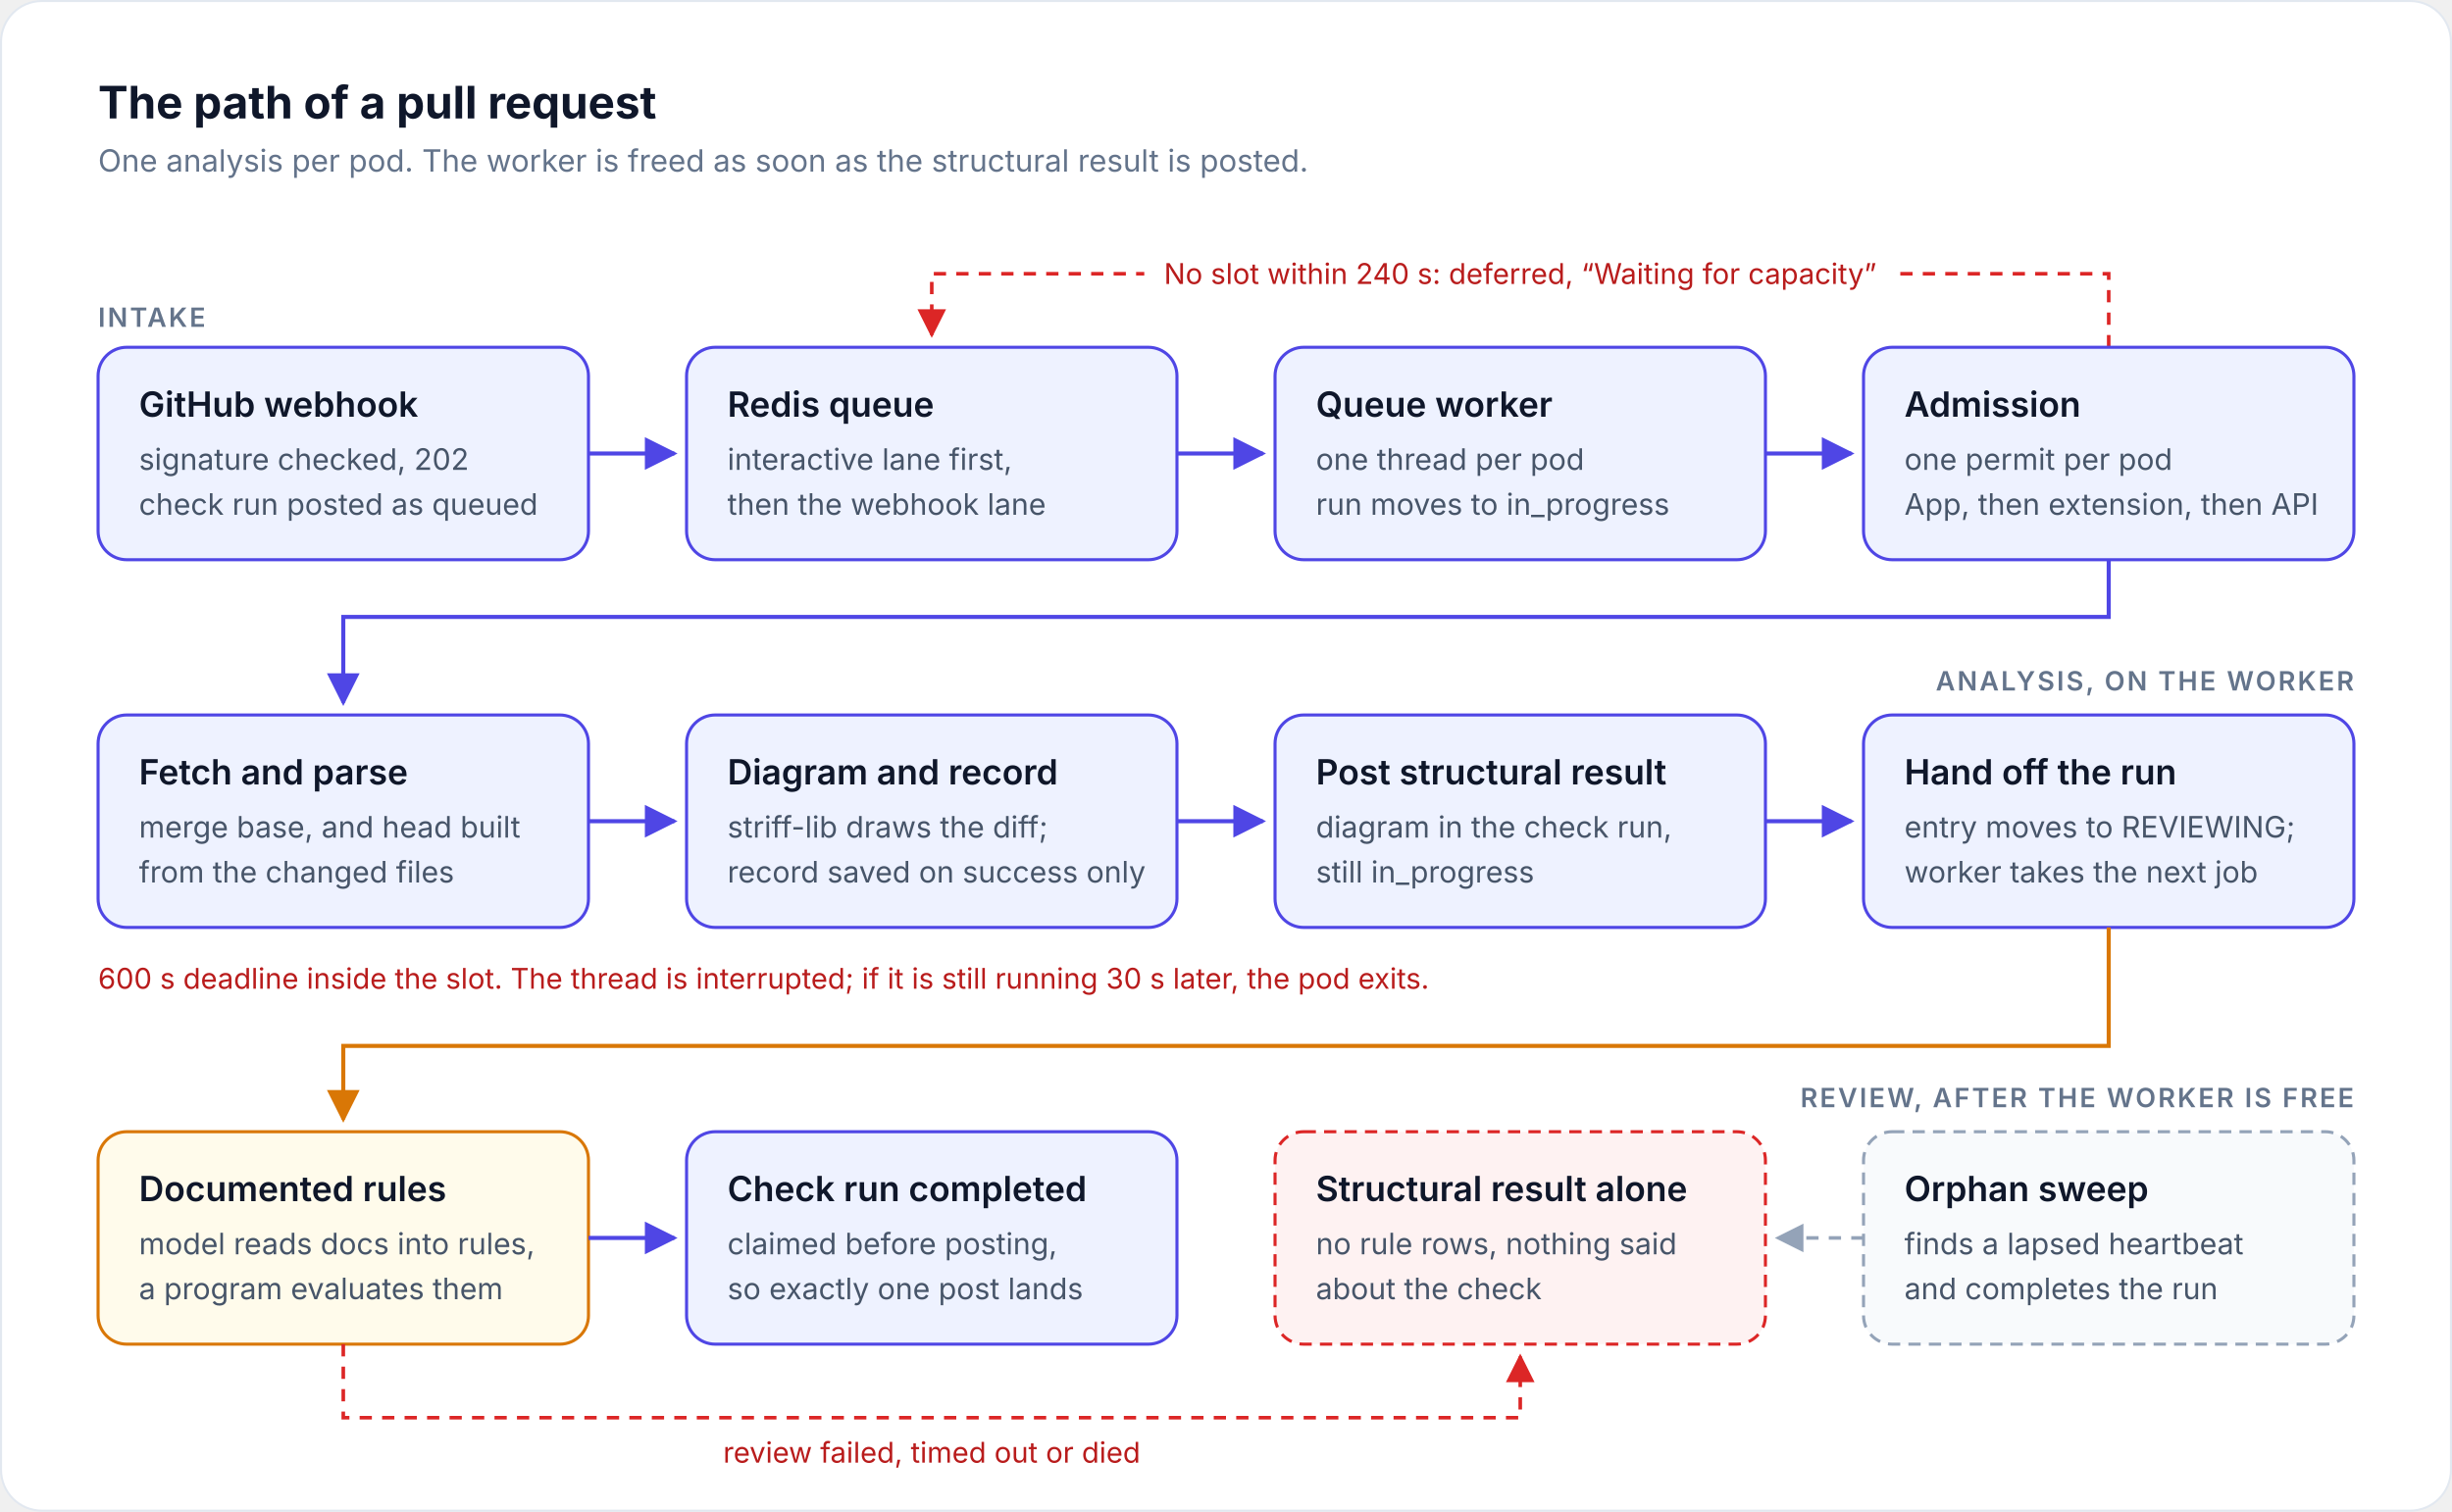
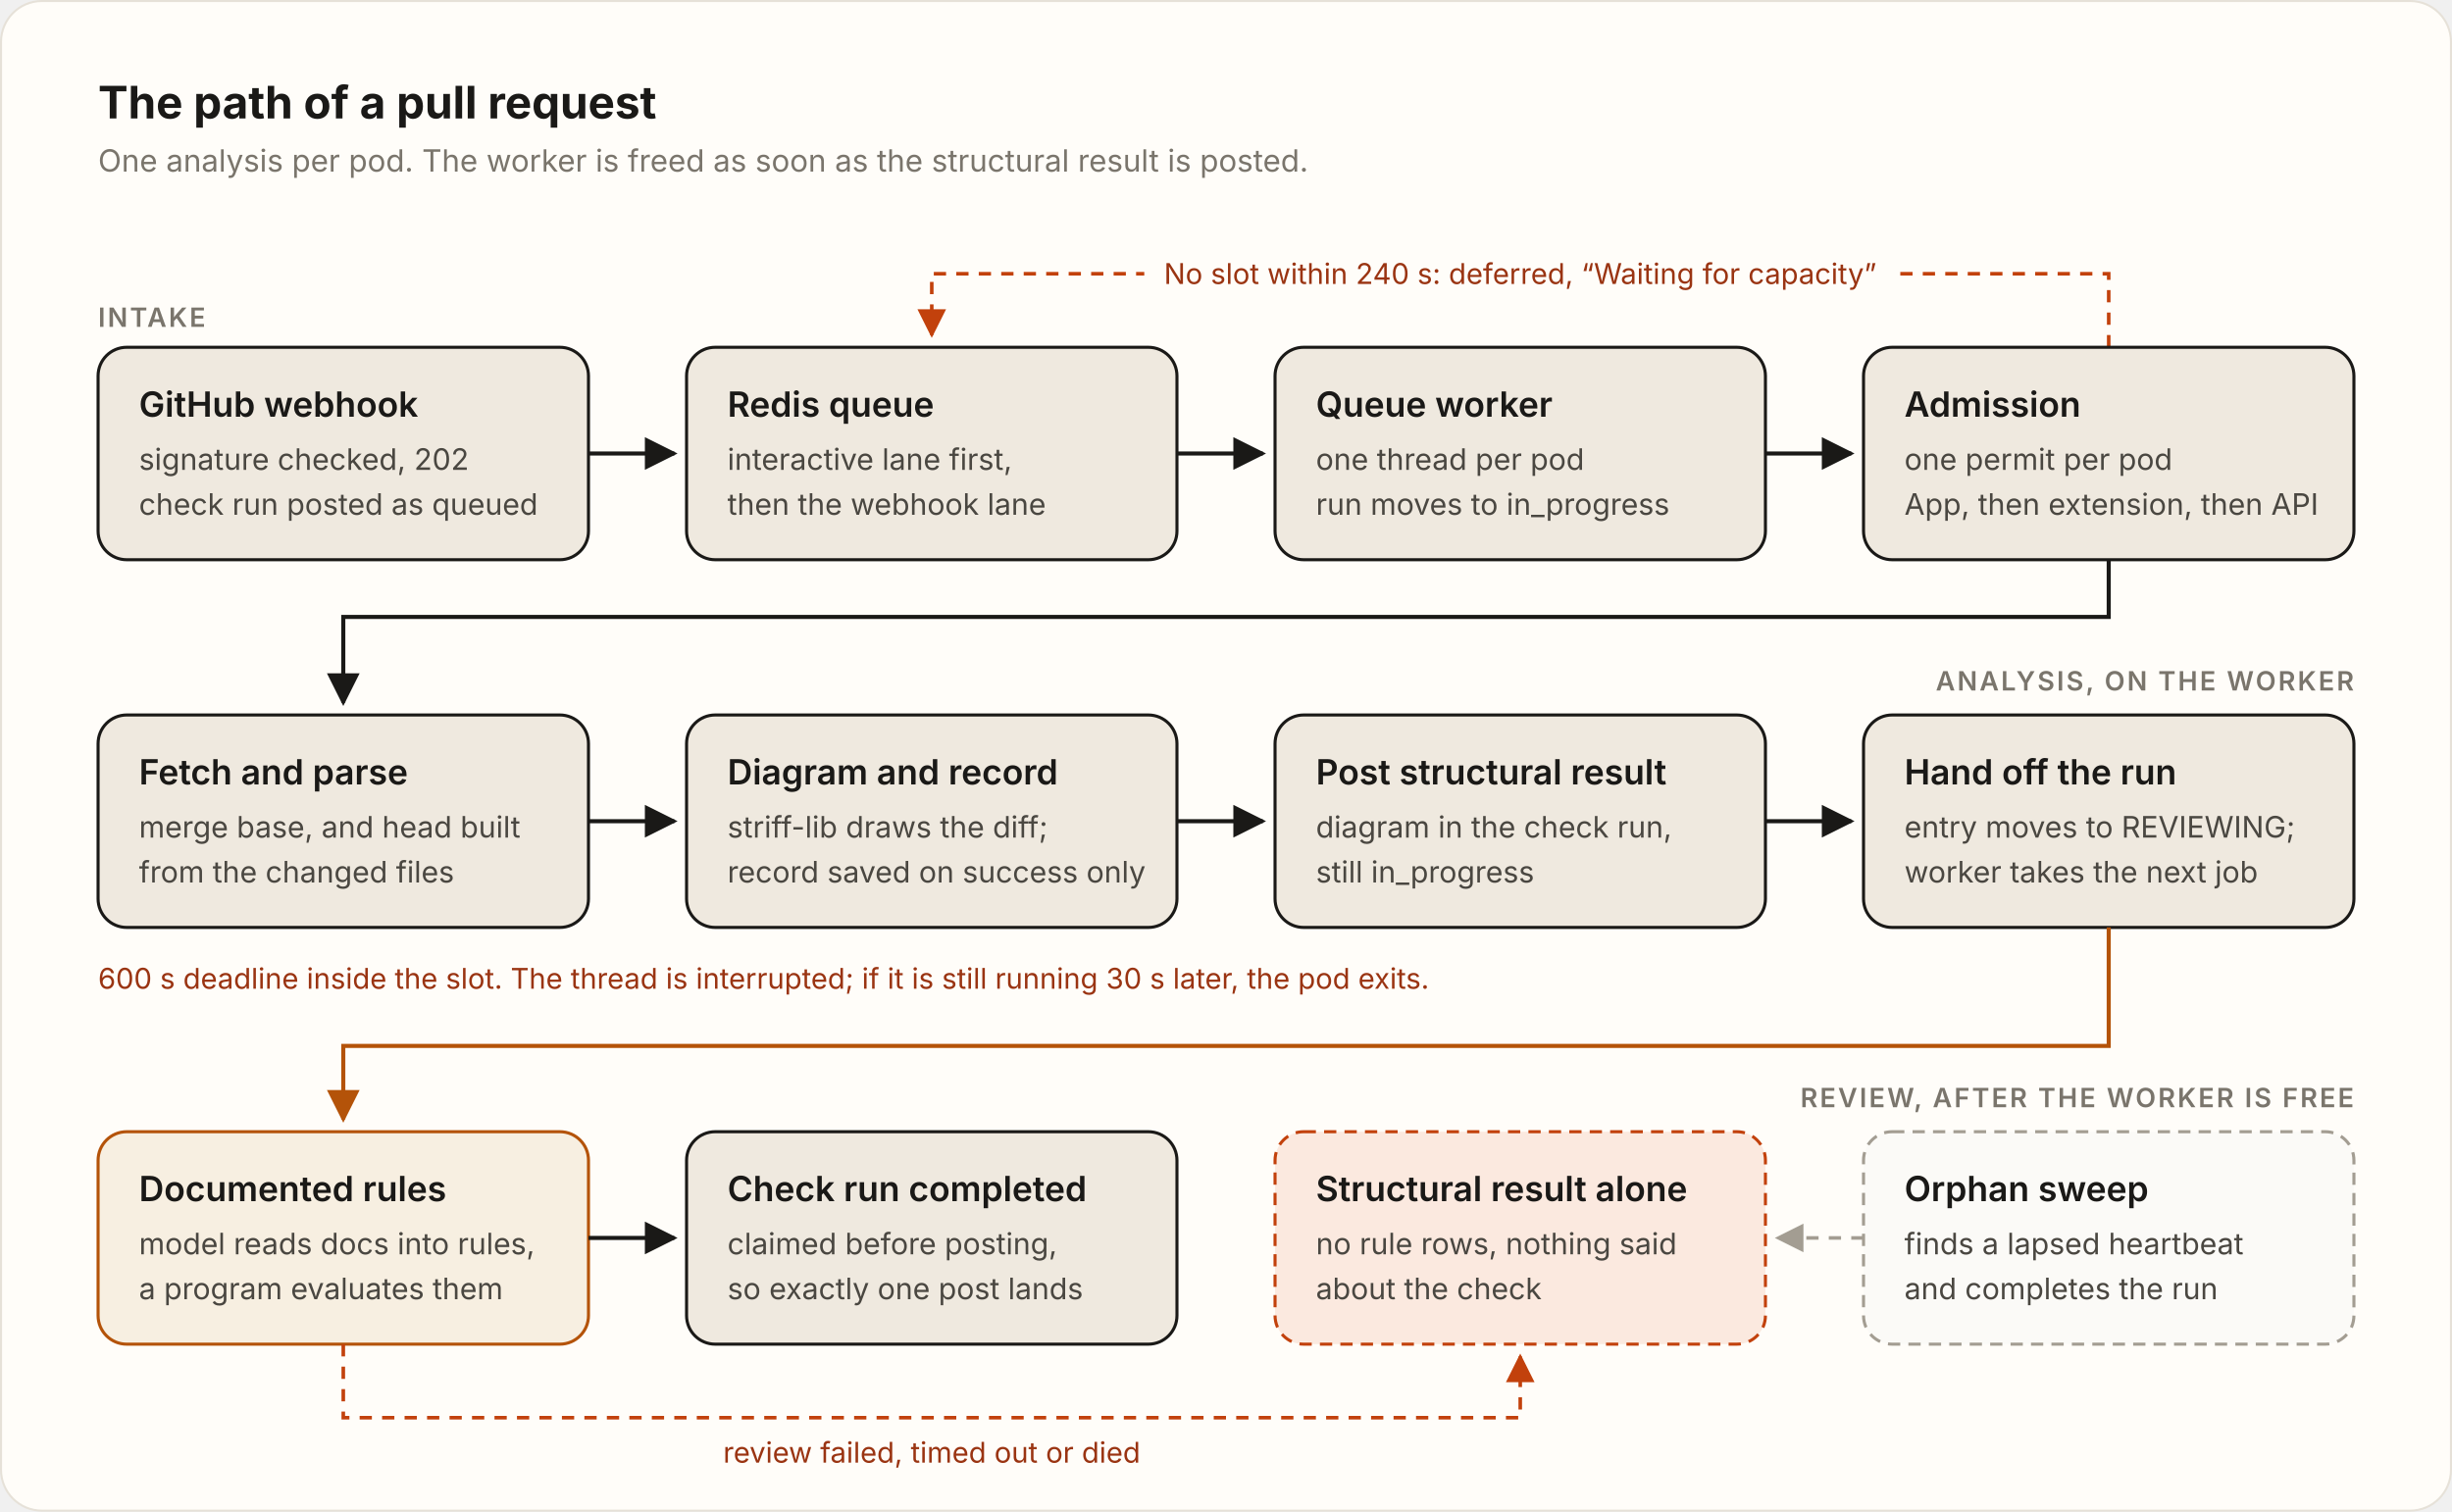
<svg xmlns="http://www.w3.org/2000/svg" viewBox="0 0 1200 740" width="1200" height="740" role="img" aria-labelledby="t d">
  <defs>
    <marker id="ai" viewBox="0 0 10 10" refX="9" refY="5" markerWidth="8" markerHeight="8" orient="auto-start-reverse">
-       <path d="M0,0 L10,5 L0,10 z" fill="#4f46e5" />
+       <path d="M0,0 L10,5 L0,10 z" fill="#1a1917" />
    </marker>
    <marker id="ar" viewBox="0 0 10 10" refX="9" refY="5" markerWidth="8" markerHeight="8" orient="auto-start-reverse">
-       <path d="M0,0 L10,5 L0,10 z" fill="#dc2626" />
+       <path d="M0,0 L10,5 L0,10 z" fill="#c2410c" />
    </marker>
    <marker id="aa" viewBox="0 0 10 10" refX="9" refY="5" markerWidth="8" markerHeight="8" orient="auto-start-reverse">
-       <path d="M0,0 L10,5 L0,10 z" fill="#d97706" />
+       <path d="M0,0 L10,5 L0,10 z" fill="#b45309" />
    </marker>
    <marker id="ag" viewBox="0 0 10 10" refX="9" refY="5" markerWidth="8" markerHeight="8" orient="auto-start-reverse">
-       <path d="M0,0 L10,5 L0,10 z" fill="#94a3b8" />
+       <path d="M0,0 L10,5 L0,10 z" fill="#a39d92" />
    </marker>
    <style>
-       text{font-family:Inter,system-ui,-apple-system,"Segoe UI",Roboto,sans-serif;fill:#0f172a}
+       text{font-family:Inter,system-ui,-apple-system,"Segoe UI",Roboto,sans-serif;fill:#1a1917}
      .h{font-size:22px;font-weight:700}
-       .s{font-size:15px;fill:#64748b}
-       .lane{font-size:13px;font-weight:600;letter-spacing:.08em;fill:#64748b}
+       .s{font-size:15px;fill:#7a756c}
+       .lane{font-size:13px;font-weight:600;letter-spacing:.08em;fill:#7a756c}
      .nt{font-size:17px;font-weight:600}
-       .ns{font-size:14.5px;fill:#475569}
-       .rt{font-size:14px;fill:#b91c1c}
-       .n{fill:#eef2ff;stroke:#4f46e5;stroke-width:1.5}
-       .m{fill:#fffbeb;stroke:#d97706;stroke-width:1.5}
-       .r{fill:#fef2f2;stroke:#dc2626;stroke-width:1.5;stroke-dasharray:6 4}
-       .g{fill:#f8fafc;stroke:#94a3b8;stroke-width:1.5;stroke-dasharray:6 4}
-       .li{fill:none;stroke:#4f46e5;stroke-width:2}
-       .lr{fill:none;stroke:#dc2626;stroke-width:1.75;stroke-dasharray:6 5}
-       .la{fill:none;stroke:#d97706;stroke-width:2}
-       .lg{fill:none;stroke:#94a3b8;stroke-width:1.75;stroke-dasharray:6 5}
+       .ns{font-size:14.5px;fill:#4a4741}
+       .rt{font-size:14px;fill:#9a3412}
+       .n{fill:#efe9df;stroke:#1a1917;stroke-width:1.5}
+       .m{fill:#f7efe1;stroke:#b45309;stroke-width:1.5}
+       .r{fill:#fbe9df;stroke:#c2410c;stroke-width:1.5;stroke-dasharray:6 4}
+       .g{fill:#fbfaf7;stroke:#a39d92;stroke-width:1.5;stroke-dasharray:6 4}
+       .li{fill:none;stroke:#1a1917;stroke-width:2}
+       .lr{fill:none;stroke:#c2410c;stroke-width:1.75;stroke-dasharray:6 5}
+       .la{fill:none;stroke:#b45309;stroke-width:2}
+       .lg{fill:none;stroke:#a39d92;stroke-width:1.75;stroke-dasharray:6 5}
    </style>
  </defs>
-   <rect x="0.5" y="0.5" width="1199" height="739" rx="20" fill="#ffffff" stroke="#e2e8f0" />
+   <rect x="0.5" y="0.5" width="1199" height="739" rx="20" fill="#fffdf9" stroke="#e6e1d8" />
  <text x="48" y="58" class="h">The path of a pull request</text>
  <text x="48" y="84" class="s">One analysis per pod. The worker is freed as soon as the structural result is posted.</text>
  <path class="lr" d="M1032,170 V134 H456 V164" marker-end="url(#ar)" />
-   <rect x="560" y="122" width="368" height="24" fill="#ffffff" />
+   <rect x="560" y="122" width="368" height="24" fill="#fffdf9" />
  <text x="744" y="139" class="rt" text-anchor="middle">No slot within 240 s: deferred, “Waiting for capacity”</text>
  <text x="48" y="160" class="lane">INTAKE</text>
  <rect class="n" x="48" y="170" width="240" height="104" rx="14" />
  <text x="68" y="204" class="nt">GitHub webhook</text>
  <text x="68" y="230" class="ns">signature checked, 202</text>
  <text x="68" y="252" class="ns">check run posted as queued</text>
  <rect class="n" x="336" y="170" width="240" height="104" rx="14" />
  <text x="356" y="204" class="nt">Redis queue</text>
  <text x="356" y="230" class="ns">interactive lane first,</text>
  <text x="356" y="252" class="ns">then the webhook lane</text>
  <rect class="n" x="624" y="170" width="240" height="104" rx="14" />
  <text x="644" y="204" class="nt">Queue worker</text>
  <text x="644" y="230" class="ns">one thread per pod</text>
  <text x="644" y="252" class="ns">run moves to in_progress</text>
  <rect class="n" x="912" y="170" width="240" height="104" rx="14" />
  <text x="932" y="204" class="nt">Admission</text>
  <text x="932" y="230" class="ns">one permit per pod</text>
  <text x="932" y="252" class="ns">App, then extension, then API</text>
  <path class="li" d="M288,222 H330" marker-end="url(#ai)" />
  <path class="li" d="M576,222 H618" marker-end="url(#ai)" />
  <path class="li" d="M864,222 H906" marker-end="url(#ai)" />
  <path class="li" d="M1032,274 V302 H168 V344" marker-end="url(#ai)" />
  <text x="1152" y="338" class="lane" text-anchor="end">ANALYSIS, ON THE WORKER</text>
  <rect class="n" x="48" y="350" width="240" height="104" rx="14" />
  <text x="68" y="384" class="nt">Fetch and parse</text>
  <text x="68" y="410" class="ns">merge base, and head built</text>
  <text x="68" y="432" class="ns">from the changed files</text>
  <rect class="n" x="336" y="350" width="240" height="104" rx="14" />
  <text x="356" y="384" class="nt">Diagram and record</text>
  <text x="356" y="410" class="ns">striff-lib draws the diff;</text>
  <text x="356" y="432" class="ns">record saved on success only</text>
  <rect class="n" x="624" y="350" width="240" height="104" rx="14" />
  <text x="644" y="384" class="nt">Post structural result</text>
  <text x="644" y="410" class="ns">diagram in the check run,</text>
  <text x="644" y="432" class="ns">still in_progress</text>
  <rect class="n" x="912" y="350" width="240" height="104" rx="14" />
  <text x="932" y="384" class="nt">Hand off the run</text>
  <text x="932" y="410" class="ns">entry moves to REVIEWING;</text>
  <text x="932" y="432" class="ns">worker takes the next job</text>
  <path class="li" d="M288,402 H330" marker-end="url(#ai)" />
  <path class="li" d="M576,402 H618" marker-end="url(#ai)" />
  <path class="li" d="M864,402 H906" marker-end="url(#ai)" />
  <text x="48" y="484" class="rt">600 s deadline inside the slot. The thread is interrupted; if it is still running 30 s later, the pod exits.</text>
  <path class="la" d="M1032,454 V512 H168 V548" marker-end="url(#aa)" />
  <text x="1152" y="542" class="lane" text-anchor="end">REVIEW, AFTER THE WORKER IS FREE</text>
  <rect class="m" x="48" y="554" width="240" height="104" rx="14" />
  <text x="68" y="588" class="nt">Documented rules</text>
  <text x="68" y="614" class="ns">model reads docs into rules,</text>
  <text x="68" y="636" class="ns">a program evaluates them</text>
  <rect class="n" x="336" y="554" width="240" height="104" rx="14" />
  <text x="356" y="588" class="nt">Check run completed</text>
  <text x="356" y="614" class="ns">claimed before posting,</text>
  <text x="356" y="636" class="ns">so exactly one post lands</text>
  <rect class="r" x="624" y="554" width="240" height="104" rx="14" />
  <text x="644" y="588" class="nt">Structural result alone</text>
  <text x="644" y="614" class="ns">no rule rows, nothing said</text>
  <text x="644" y="636" class="ns">about the check</text>
  <rect class="g" x="912" y="554" width="240" height="104" rx="14" />
  <text x="932" y="588" class="nt">Orphan sweep</text>
  <text x="932" y="614" class="ns">finds a lapsed heartbeat</text>
  <text x="932" y="636" class="ns">and completes the run</text>
  <path class="li" d="M288,606 H330" marker-end="url(#ai)" />
  <path class="lr" d="M168,658 V694 H744 V664" marker-end="url(#ar)" />
  <text x="456" y="716" class="rt" text-anchor="middle">review failed, timed out or died</text>
  <path class="lg" d="M912,606 H870" marker-end="url(#ag)" />
</svg>
